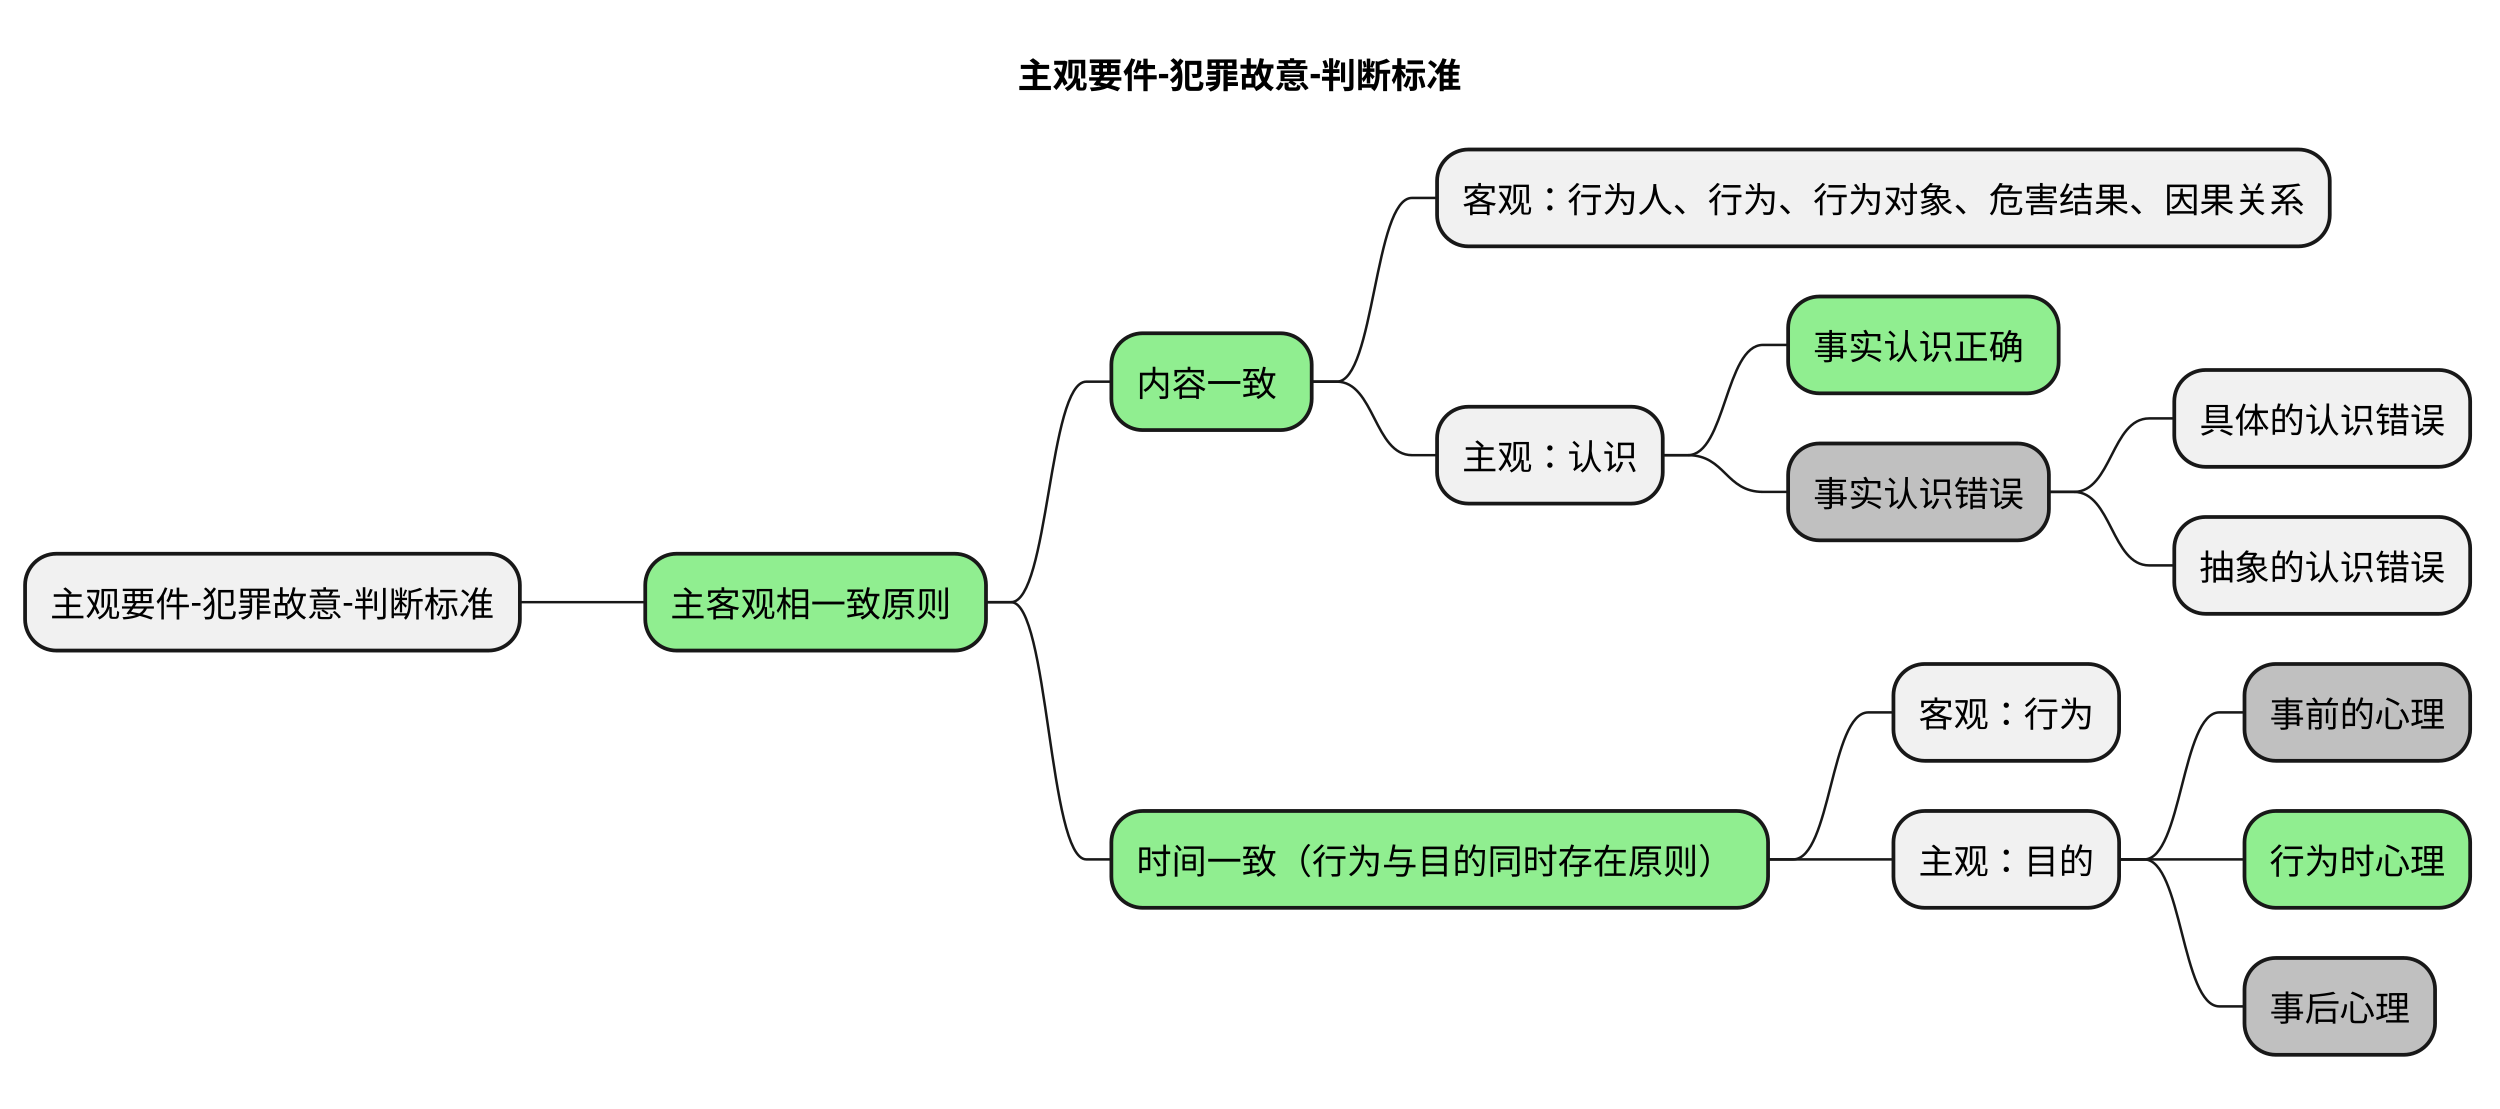
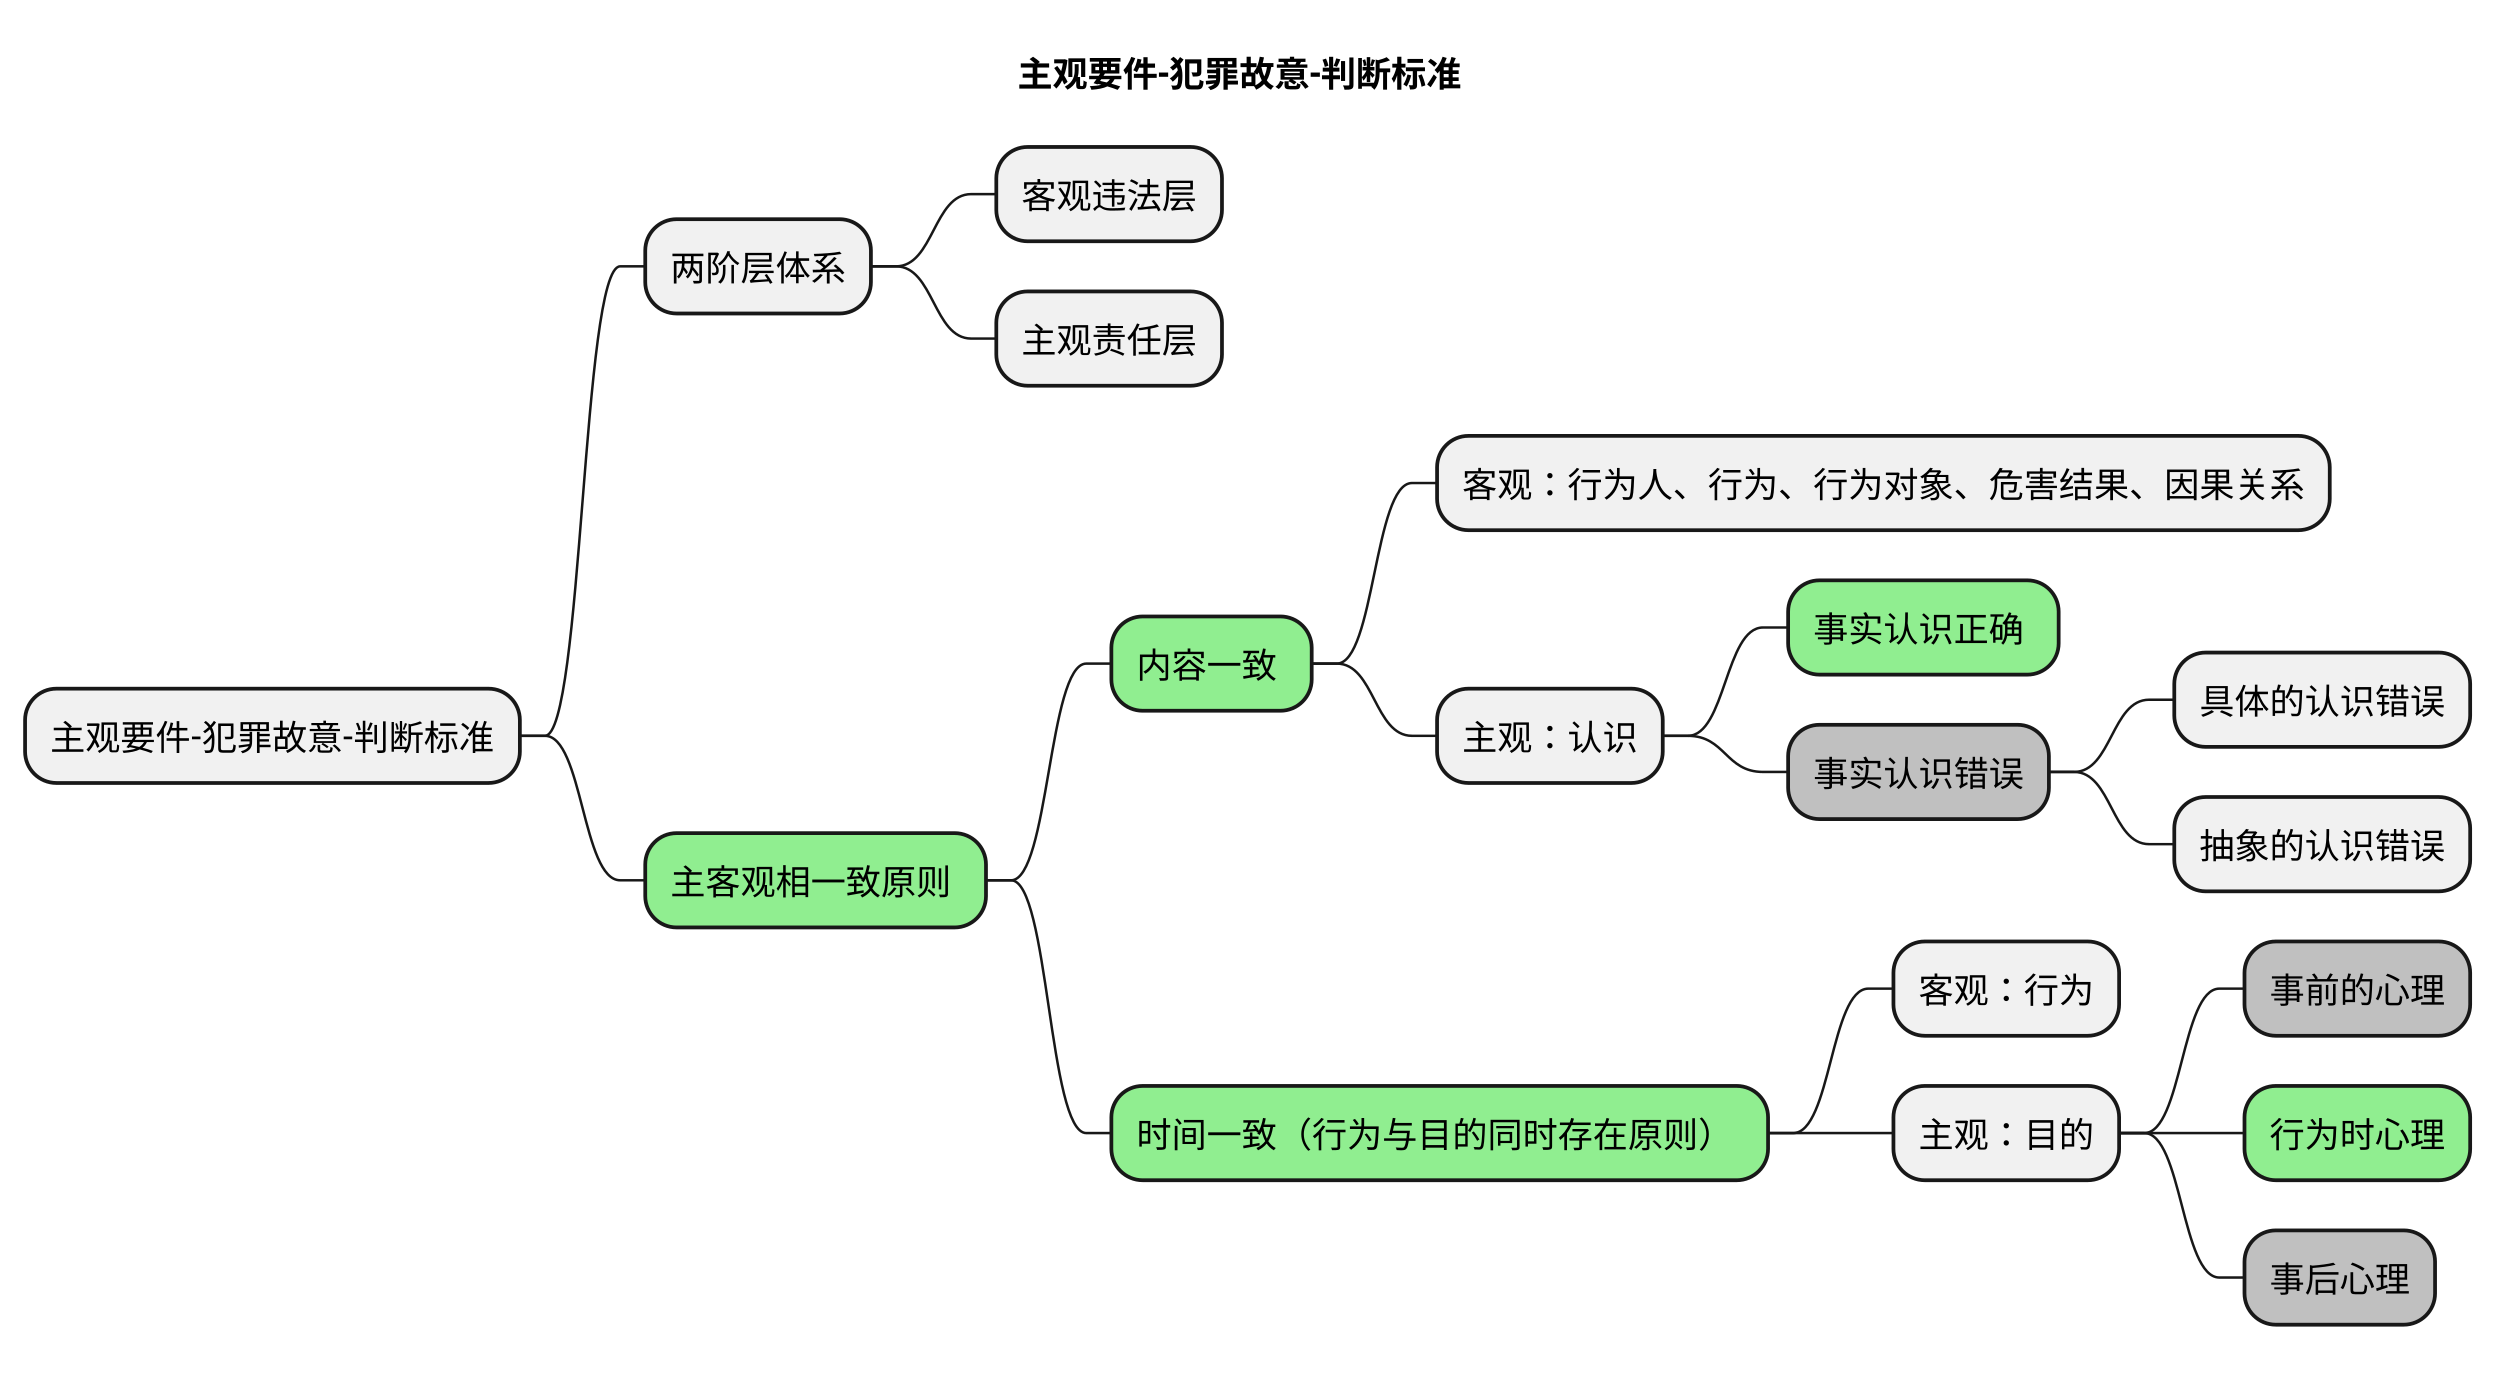
- <svg xmlns="http://www.w3.org/2000/svg" contentStyleType="text/css" height="442px" preserveAspectRatio="none" style="width:997px;height:442px;background:#FFFFFF;" version="1.1" viewBox="0 0 997 442" width="997px" zoomAndPan="magnify">
+ <svg xmlns="http://www.w3.org/2000/svg" contentStyleType="text/css" height="550px" preserveAspectRatio="none" style="width:997px;height:550px;background:#FFFFFF;" version="1.1" viewBox="0 0 997 550" width="997px" zoomAndPan="magnify">
  <defs />
  <g>
-     <text fill="#000000" font-family="sans-serif" font-size="14" font-weight="bold" lengthAdjust="spacing" textLength="182.574" x="405.765" y="35.107">主观要件-犯罪故意-判断标准</text>
-     <rect fill="#F1F1F1" height="38.621" rx="12.5" ry="12.5" style="stroke:#181818;stroke-width:1.5;" width="197.324" x="10" y="220.829" />
-     <text fill="#000000" font-family="sans-serif" font-size="14" lengthAdjust="spacing" textLength="177.324" x="20" y="245.936">主观要件-犯罪故意-判断标准</text>
-     <rect fill="#90EE90" height="38.621" rx="12.5" ry="12.5" style="stroke:#181818;stroke-width:1.5;" width="135.89" x="257.324" y="220.829" />
-     <text fill="#000000" font-family="sans-serif" font-size="14" lengthAdjust="spacing" textLength="112" x="267.324" y="245.936">主客观相一致原则</text>
-     <rect fill="#90EE90" height="38.621" rx="12.5" ry="12.5" style="stroke:#181818;stroke-width:1.5;" width="79.89" x="443.214" y="132.898" />
-     <text fill="#000000" font-family="sans-serif" font-size="14" lengthAdjust="spacing" textLength="56" x="453.214" y="158.005">内容一致</text>
-     <rect fill="#F1F1F1" height="38.621" rx="12.5" ry="12.5" style="stroke:#181818;stroke-width:1.5;" width="356" x="573.104" y="59.621" />
-     <text fill="#000000" font-family="sans-serif" font-size="14" lengthAdjust="spacing" textLength="336" x="583.104" y="84.728">客观：行为人、行为、行为对象、危害结果、因果关系</text>
-     <path d="M523.104,152.208 L533.104,152.208 C548.104,152.208 548.104,78.932 563.104,78.932 L573.104,78.932 " fill="none" style="stroke:#181818;stroke-width:1.0;" />
-     <rect fill="#F1F1F1" height="38.621" rx="12.5" ry="12.5" style="stroke:#181818;stroke-width:1.5;" width="90" x="573.104" y="162.208" />
-     <text fill="#000000" font-family="sans-serif" font-size="14" lengthAdjust="spacing" textLength="70" x="583.104" y="187.315">主观：认识</text>
-     <rect fill="#90EE90" height="38.621" rx="12.5" ry="12.5" style="stroke:#181818;stroke-width:1.5;" width="107.89" x="713.104" y="118.242" />
-     <text fill="#000000" font-family="sans-serif" font-size="14" lengthAdjust="spacing" textLength="84" x="723.104" y="143.35">事实认识正确</text>
-     <path d="M663.104,181.519 L673.104,181.519 C688.104,181.519 688.104,137.553 703.104,137.553 L713.104,137.553 " fill="none" style="stroke:#181818;stroke-width:1.0;" />
-     <rect fill="#C0C0C0" height="38.621" rx="12.5" ry="12.5" style="stroke:#181818;stroke-width:1.5;" width="104" x="713.104" y="176.863" />
-     <text fill="#000000" font-family="sans-serif" font-size="14" lengthAdjust="spacing" textLength="84" x="723.104" y="201.971">事实认识错误</text>
-     <rect fill="#F1F1F1" height="38.621" rx="12.5" ry="12.5" style="stroke:#181818;stroke-width:1.5;" width="118" x="867.104" y="147.553" />
-     <text fill="#000000" font-family="sans-serif" font-size="14" lengthAdjust="spacing" textLength="98" x="877.104" y="172.66">具体的认识错误</text>
-     <path d="M817.104,196.174 L827.104,196.174 C842.104,196.174 842.104,166.863 857.104,166.863 L867.104,166.863 " fill="none" style="stroke:#181818;stroke-width:1.0;" />
-     <rect fill="#F1F1F1" height="38.621" rx="12.5" ry="12.5" style="stroke:#181818;stroke-width:1.5;" width="118" x="867.104" y="206.174" />
-     <text fill="#000000" font-family="sans-serif" font-size="14" lengthAdjust="spacing" textLength="98" x="877.104" y="231.281">抽象的认识错误</text>
-     <path d="M817.104,196.174 L827.104,196.174 C842.104,196.174 842.104,225.484 857.104,225.484 L867.104,225.484 " fill="none" style="stroke:#181818;stroke-width:1.0;" />
-     <path d="M663.104,181.519 L673.104,181.519 C688.104,181.519 688.104,196.174 703.104,196.174 L713.104,196.174 " fill="none" style="stroke:#181818;stroke-width:1.0;" />
-     <path d="M523.104,152.208 L533.104,152.208 C548.104,152.208 548.104,181.519 563.104,181.519 L573.104,181.519 " fill="none" style="stroke:#181818;stroke-width:1.0;" />
-     <path d="M393.214,240.14 L403.214,240.14 C418.214,240.14 418.214,152.208 433.214,152.208 L443.214,152.208 " fill="none" style="stroke:#181818;stroke-width:1.0;" />
-     <rect fill="#90EE90" height="38.621" rx="12.5" ry="12.5" style="stroke:#181818;stroke-width:1.5;" width="261.89" x="443.214" y="323.416" />
-     <text fill="#000000" font-family="sans-serif" font-size="14" lengthAdjust="spacing" textLength="238" x="453.214" y="348.523">时间一致（行为与目的同时存在原则）</text>
-     <rect fill="#F1F1F1" height="38.621" rx="12.5" ry="12.5" style="stroke:#181818;stroke-width:1.5;" width="90" x="755.104" y="264.795" />
-     <text fill="#000000" font-family="sans-serif" font-size="14" lengthAdjust="spacing" textLength="70" x="765.104" y="289.902">客观：行为</text>
-     <path d="M705.104,342.727 L715.104,342.727 C730.104,342.727 730.104,284.106 745.104,284.106 L755.104,284.106 " fill="none" style="stroke:#181818;stroke-width:1.0;" />
-     <rect fill="#F1F1F1" height="38.621" rx="12.5" ry="12.5" style="stroke:#181818;stroke-width:1.5;" width="90" x="755.104" y="323.416" />
-     <text fill="#000000" font-family="sans-serif" font-size="14" lengthAdjust="spacing" textLength="70" x="765.104" y="348.523">主观：目的</text>
-     <rect fill="#C0C0C0" height="38.621" rx="12.5" ry="12.5" style="stroke:#181818;stroke-width:1.5;" width="90" x="895.104" y="264.795" />
-     <text fill="#000000" font-family="sans-serif" font-size="14" lengthAdjust="spacing" textLength="70" x="905.104" y="289.902">事前的心理</text>
-     <path d="M845.104,342.727 L855.104,342.727 C870.104,342.727 870.104,284.106 885.104,284.106 L895.104,284.106 " fill="none" style="stroke:#181818;stroke-width:1.0;" />
-     <rect fill="#90EE90" height="38.621" rx="12.5" ry="12.5" style="stroke:#181818;stroke-width:1.5;" width="90" x="895.104" y="323.416" />
-     <text fill="#000000" font-family="sans-serif" font-size="14" lengthAdjust="spacing" textLength="70" x="905.104" y="348.523">行为时心理</text>
-     <path d="M845.104,342.727 L855.104,342.727 C870.104,342.727 870.104,342.727 885.104,342.727 L895.104,342.727 " fill="none" style="stroke:#181818;stroke-width:1.0;" />
-     <rect fill="#C0C0C0" height="38.621" rx="12.5" ry="12.5" style="stroke:#181818;stroke-width:1.5;" width="76" x="895.104" y="382.037" />
-     <text fill="#000000" font-family="sans-serif" font-size="14" lengthAdjust="spacing" textLength="56" x="905.104" y="407.144">事后心理</text>
-     <path d="M845.104,342.727 L855.104,342.727 C870.104,342.727 870.104,401.348 885.104,401.348 L895.104,401.348 " fill="none" style="stroke:#181818;stroke-width:1.0;" />
-     <path d="M705.104,342.727 L715.104,342.727 C730.104,342.727 730.104,342.727 745.104,342.727 L755.104,342.727 " fill="none" style="stroke:#181818;stroke-width:1.0;" />
-     <path d="M393.214,240.14 L403.214,240.14 C418.214,240.14 418.214,342.727 433.214,342.727 L443.214,342.727 " fill="none" style="stroke:#181818;stroke-width:1.0;" />
-     <path d="M207.324,240.14 L217.324,240.14 C232.324,240.14 232.324,240.14 247.324,240.14 L257.324,240.14 " fill="none" style="stroke:#181818;stroke-width:1.0;" />
+     <text fill="#000000" font-family="sans-serif" font-size="14" font-weight="bold" lengthAdjust="spacing" textLength="182.574" x="405.765" y="34.533">主观要件-犯罪故意-判断标准</text>
+     <rect fill="#F1F1F1" height="37.609" rx="12.5" ry="12.5" style="stroke:#181818;stroke-width:1.5;" width="197.324" x="10" y="274.644" />
+     <text fill="#000000" font-family="sans-serif" font-size="14" lengthAdjust="spacing" textLength="177.324" x="20" y="299.178">主观要件-犯罪故意-判断标准</text>
+     <rect fill="#F1F1F1" height="37.609" rx="12.5" ry="12.5" style="stroke:#181818;stroke-width:1.5;" width="90" x="257.324" y="87.414" />
+     <text fill="#000000" font-family="sans-serif" font-size="14" lengthAdjust="spacing" textLength="70" x="267.324" y="111.947">两阶层体系</text>
+     <rect fill="#F1F1F1" height="37.609" rx="12.5" ry="12.5" style="stroke:#181818;stroke-width:1.5;" width="90" x="397.324" y="58.609" />
+     <text fill="#000000" font-family="sans-serif" font-size="14" lengthAdjust="spacing" textLength="70" x="407.324" y="83.143">客观违法层</text>
+     <path d="M347.324,106.219 L357.324,106.219 C372.324,106.219 372.324,77.414 387.324,77.414 L397.324,77.414 " fill="none" style="stroke:#181818;stroke-width:1;" />
+     <rect fill="#F1F1F1" height="37.609" rx="12.5" ry="12.5" style="stroke:#181818;stroke-width:1.5;" width="90" x="397.324" y="116.219" />
+     <text fill="#000000" font-family="sans-serif" font-size="14" lengthAdjust="spacing" textLength="70" x="407.324" y="140.752">主观责任层</text>
+     <path d="M347.324,106.219 L357.324,106.219 C372.324,106.219 372.324,135.023 387.324,135.023 L397.324,135.023 " fill="none" style="stroke:#181818;stroke-width:1;" />
+     <path d="M207.324,293.449 L217.324,293.449 C232.324,293.449 232.324,106.219 247.324,106.219 L257.324,106.219 " fill="none" style="stroke:#181818;stroke-width:1;" />
+     <rect fill="#90EE90" height="37.609" rx="12.5" ry="12.5" style="stroke:#181818;stroke-width:1.5;" width="135.89" x="257.324" y="332.254" />
+     <text fill="#000000" font-family="sans-serif" font-size="14" lengthAdjust="spacing" textLength="112" x="267.324" y="356.787">主客观相一致原则</text>
+     <rect fill="#90EE90" height="37.609" rx="12.5" ry="12.5" style="stroke:#181818;stroke-width:1.5;" width="79.89" x="443.214" y="245.84" />
+     <text fill="#000000" font-family="sans-serif" font-size="14" lengthAdjust="spacing" textLength="56" x="453.214" y="270.373">内容一致</text>
+     <rect fill="#F1F1F1" height="37.609" rx="12.5" ry="12.5" style="stroke:#181818;stroke-width:1.5;" width="356" x="573.104" y="173.828" />
+     <text fill="#000000" font-family="sans-serif" font-size="14" lengthAdjust="spacing" textLength="336" x="583.104" y="198.361">客观：行为人、行为、行为对象、危害结果、因果关系</text>
+     <path d="M523.104,264.644 L533.104,264.644 C548.104,264.644 548.104,192.633 563.104,192.633 L573.104,192.633 " fill="none" style="stroke:#181818;stroke-width:1;" />
+     <rect fill="#F1F1F1" height="37.609" rx="12.5" ry="12.5" style="stroke:#181818;stroke-width:1.5;" width="90" x="573.104" y="274.644" />
+     <text fill="#000000" font-family="sans-serif" font-size="14" lengthAdjust="spacing" textLength="70" x="583.104" y="299.178">主观：认识</text>
+     <rect fill="#90EE90" height="37.609" rx="12.5" ry="12.5" style="stroke:#181818;stroke-width:1.5;" width="107.89" x="713.104" y="231.438" />
+     <text fill="#000000" font-family="sans-serif" font-size="14" lengthAdjust="spacing" textLength="84" x="723.104" y="255.971">事实认识正确</text>
+     <path d="M663.104,293.449 L673.104,293.449 C688.104,293.449 688.104,250.242 703.104,250.242 L713.104,250.242 " fill="none" style="stroke:#181818;stroke-width:1;" />
+     <rect fill="#C0C0C0" height="37.609" rx="12.5" ry="12.5" style="stroke:#181818;stroke-width:1.5;" width="104" x="713.104" y="289.047" />
+     <text fill="#000000" font-family="sans-serif" font-size="14" lengthAdjust="spacing" textLength="84" x="723.104" y="313.58">事实认识错误</text>
+     <rect fill="#F1F1F1" height="37.609" rx="12.5" ry="12.5" style="stroke:#181818;stroke-width:1.5;" width="118" x="867.104" y="260.242" />
+     <text fill="#000000" font-family="sans-serif" font-size="14" lengthAdjust="spacing" textLength="98" x="877.104" y="284.775">具体的认识错误</text>
+     <path d="M817.104,307.852 L827.104,307.852 C842.104,307.852 842.104,279.047 857.104,279.047 L867.104,279.047 " fill="none" style="stroke:#181818;stroke-width:1;" />
+     <rect fill="#F1F1F1" height="37.609" rx="12.5" ry="12.5" style="stroke:#181818;stroke-width:1.5;" width="118" x="867.104" y="317.852" />
+     <text fill="#000000" font-family="sans-serif" font-size="14" lengthAdjust="spacing" textLength="98" x="877.104" y="342.385">抽象的认识错误</text>
+     <path d="M817.104,307.852 L827.104,307.852 C842.104,307.852 842.104,336.656 857.104,336.656 L867.104,336.656 " fill="none" style="stroke:#181818;stroke-width:1;" />
+     <path d="M663.104,293.449 L673.104,293.449 C688.104,293.449 688.104,307.852 703.104,307.852 L713.104,307.852 " fill="none" style="stroke:#181818;stroke-width:1;" />
+     <path d="M523.104,264.644 L533.104,264.644 C548.104,264.644 548.104,293.449 563.104,293.449 L573.104,293.449 " fill="none" style="stroke:#181818;stroke-width:1;" />
+     <path d="M393.214,351.059 L403.214,351.059 C418.214,351.059 418.214,264.644 433.214,264.644 L443.214,264.644 " fill="none" style="stroke:#181818;stroke-width:1;" />
+     <rect fill="#90EE90" height="37.609" rx="12.5" ry="12.5" style="stroke:#181818;stroke-width:1.5;" width="261.89" x="443.214" y="433.07" />
+     <text fill="#000000" font-family="sans-serif" font-size="14" lengthAdjust="spacing" textLength="238" x="453.214" y="457.603">时间一致（行为与目的同时存在原则）</text>
+     <rect fill="#F1F1F1" height="37.609" rx="12.5" ry="12.5" style="stroke:#181818;stroke-width:1.5;" width="90" x="755.104" y="375.461" />
+     <text fill="#000000" font-family="sans-serif" font-size="14" lengthAdjust="spacing" textLength="70" x="765.104" y="399.994">客观：行为</text>
+     <path d="M705.104,451.875 L715.104,451.875 C730.104,451.875 730.104,394.266 745.104,394.266 L755.104,394.266 " fill="none" style="stroke:#181818;stroke-width:1;" />
+     <rect fill="#F1F1F1" height="37.609" rx="12.5" ry="12.5" style="stroke:#181818;stroke-width:1.5;" width="90" x="755.104" y="433.07" />
+     <text fill="#000000" font-family="sans-serif" font-size="14" lengthAdjust="spacing" textLength="70" x="765.104" y="457.603">主观：目的</text>
+     <rect fill="#C0C0C0" height="37.609" rx="12.5" ry="12.5" style="stroke:#181818;stroke-width:1.5;" width="90" x="895.104" y="375.461" />
+     <text fill="#000000" font-family="sans-serif" font-size="14" lengthAdjust="spacing" textLength="70" x="905.104" y="399.994">事前的心理</text>
+     <path d="M845.104,451.875 L855.104,451.875 C870.104,451.875 870.104,394.266 885.104,394.266 L895.104,394.266 " fill="none" style="stroke:#181818;stroke-width:1;" />
+     <rect fill="#90EE90" height="37.609" rx="12.5" ry="12.5" style="stroke:#181818;stroke-width:1.5;" width="90" x="895.104" y="433.07" />
+     <text fill="#000000" font-family="sans-serif" font-size="14" lengthAdjust="spacing" textLength="70" x="905.104" y="457.603">行为时心理</text>
+     <path d="M845.104,451.875 L855.104,451.875 C870.104,451.875 870.104,451.875 885.104,451.875 L895.104,451.875 " fill="none" style="stroke:#181818;stroke-width:1;" />
+     <rect fill="#C0C0C0" height="37.609" rx="12.5" ry="12.5" style="stroke:#181818;stroke-width:1.5;" width="76" x="895.104" y="490.68" />
+     <text fill="#000000" font-family="sans-serif" font-size="14" lengthAdjust="spacing" textLength="56" x="905.104" y="515.213">事后心理</text>
+     <path d="M845.104,451.875 L855.104,451.875 C870.104,451.875 870.104,509.484 885.104,509.484 L895.104,509.484 " fill="none" style="stroke:#181818;stroke-width:1;" />
+     <path d="M705.104,451.875 L715.104,451.875 C730.104,451.875 730.104,451.875 745.104,451.875 L755.104,451.875 " fill="none" style="stroke:#181818;stroke-width:1;" />
+     <path d="M393.214,351.059 L403.214,351.059 C418.214,351.059 418.214,451.875 433.214,451.875 L443.214,451.875 " fill="none" style="stroke:#181818;stroke-width:1;" />
+     <path d="M207.324,293.449 L217.324,293.449 C232.324,293.449 232.324,351.059 247.324,351.059 L257.324,351.059 " fill="none" style="stroke:#181818;stroke-width:1;" />
  </g>
</svg>
